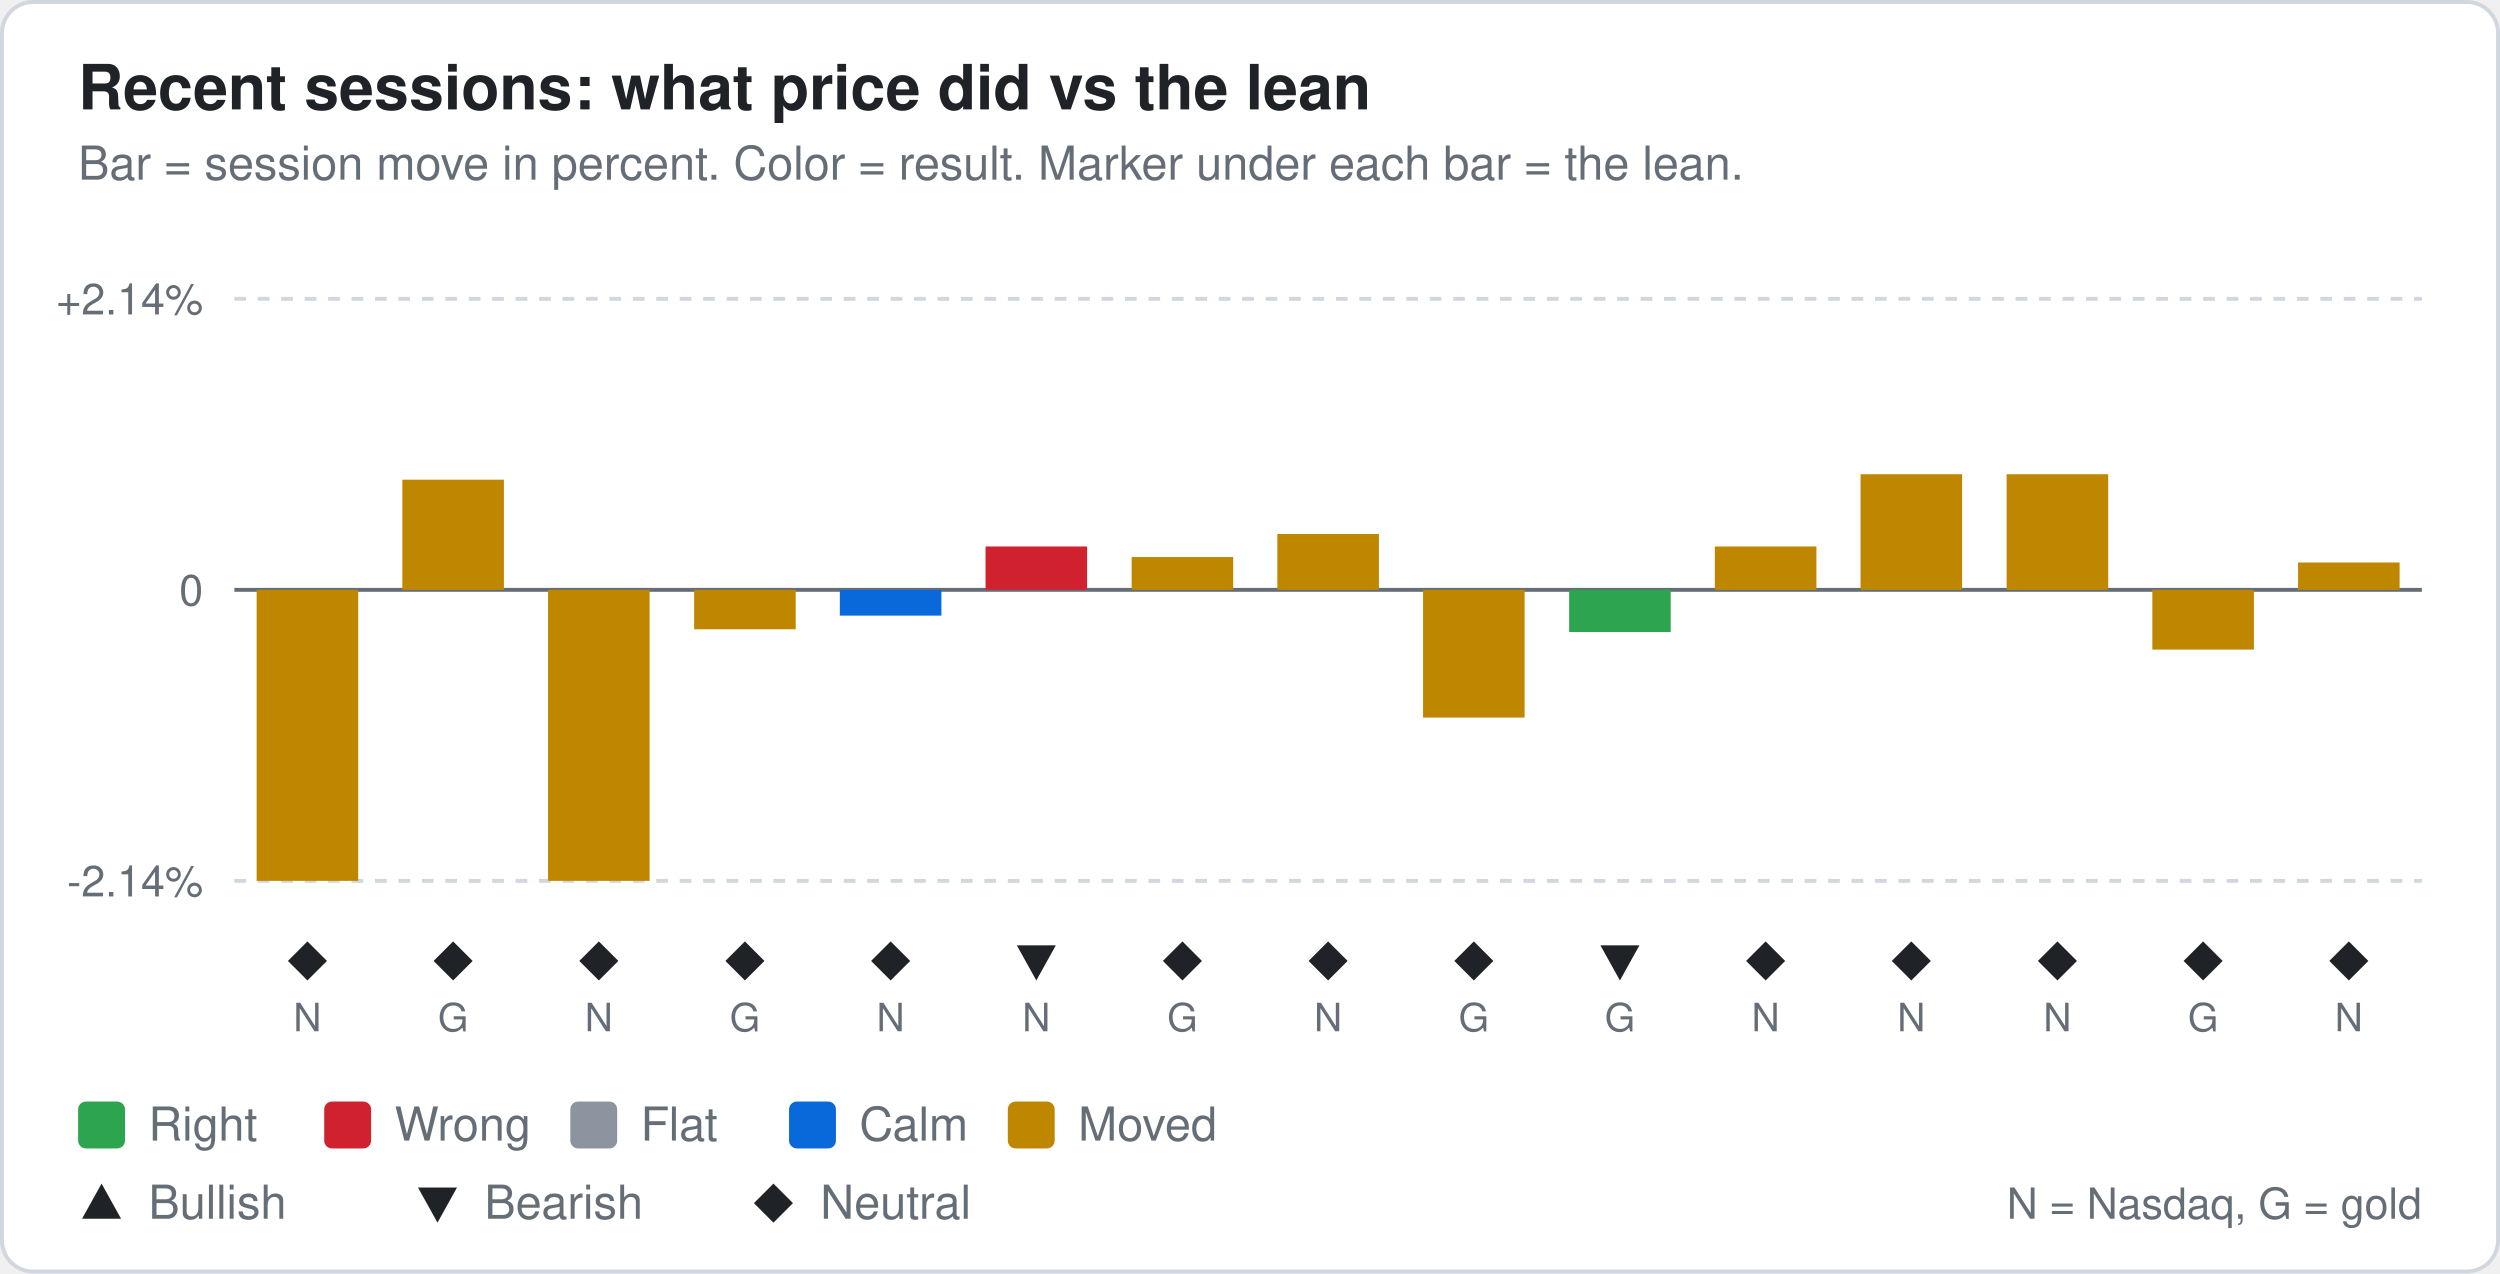
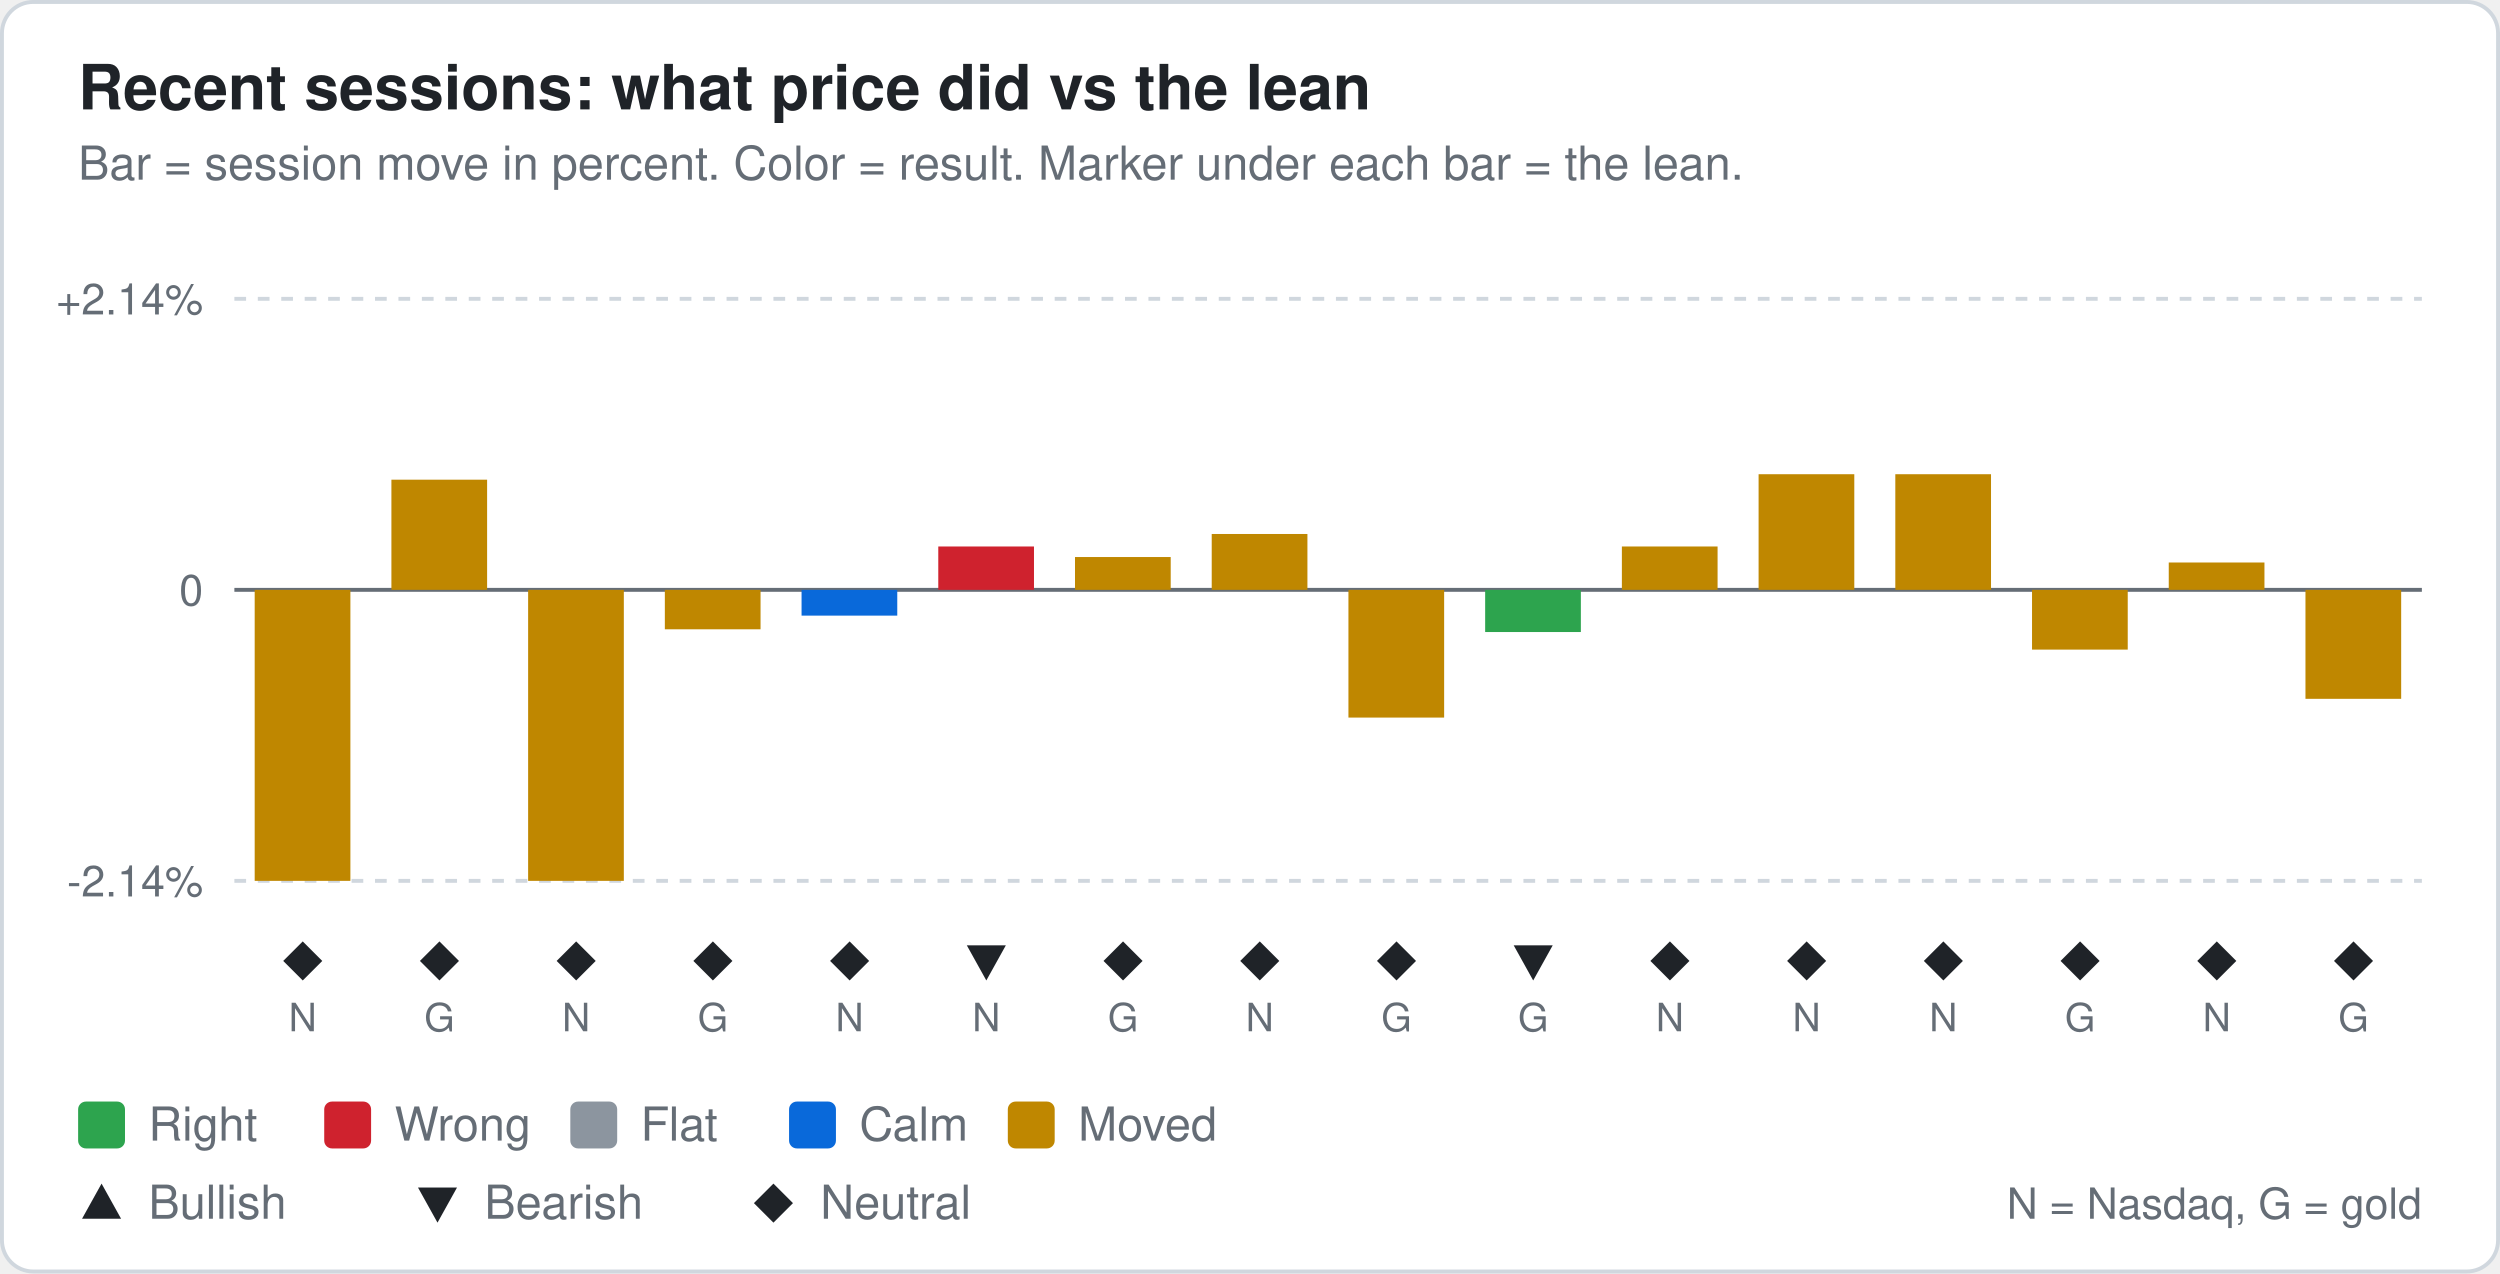
<svg xmlns="http://www.w3.org/2000/svg" width="640" height="326" viewBox="0 0 640 326" font-family="Helvetica, Arial, sans-serif">
  <rect x="0.5" y="0.5" width="639" height="325" rx="8" fill="#ffffff" stroke="#d0d7de" />
  <text x="20" y="28" font-size="16" font-weight="bold" fill="#1f2328">Recent sessions: what price did vs the lean</text>
  <text x="20" y="46" font-size="12" fill="#656d76">Bar = session move in percent. Color = result. Marker under each bar = the lean.</text>
  <line x1="60" y1="151.0" x2="620" y2="151.0" stroke="#656d76" />
  <line x1="60" y1="76.5" x2="620" y2="76.5" stroke="#d0d7de" stroke-dasharray="3 3" />
  <text x="52" y="80.5" font-size="11" text-anchor="end" fill="#656d76">+2.14%</text>
  <line x1="60" y1="225.5" x2="620" y2="225.5" stroke="#d0d7de" stroke-dasharray="3 3" />
  <text x="52" y="229.5" font-size="11" text-anchor="end" fill="#656d76">-2.14%</text>
  <text x="52" y="155.0" font-size="11" text-anchor="end" fill="#656d76">0</text>
-   <rect x="65.7" y="151.0" width="26.0" height="74.5" fill="#bf8700" />
-   <polygon points="78.7,241.0 83.7,246.0 78.7,251.0 73.7,246.0" fill="#1f2328" />
-   <text x="78.7" y="264" font-size="10" text-anchor="middle" fill="#656d76">N</text>
-   <rect x="103.0" y="122.8" width="26.0" height="28.2" fill="#bf8700" />
-   <polygon points="116.0,241.0 121.0,246.0 116.0,251.0 111.0,246.0" fill="#1f2328" />
-   <text x="116.0" y="264" font-size="10" text-anchor="middle" fill="#656d76">G</text>
-   <rect x="140.3" y="151.0" width="26.0" height="74.5" fill="#bf8700" />
-   <polygon points="153.3,241.0 158.3,246.0 153.3,251.0 148.3,246.0" fill="#1f2328" />
-   <text x="153.3" y="264" font-size="10" text-anchor="middle" fill="#656d76">N</text>
-   <rect x="177.7" y="151.0" width="26.0" height="10.1" fill="#bf8700" />
-   <polygon points="190.7,241.0 195.7,246.0 190.7,251.0 185.7,246.0" fill="#1f2328" />
-   <text x="190.7" y="264" font-size="10" text-anchor="middle" fill="#656d76">G</text>
-   <rect x="215.0" y="151.0" width="26.0" height="6.6" fill="#0969da" />
-   <polygon points="228.0,241.0 233.0,246.0 228.0,251.0 223.0,246.0" fill="#1f2328" />
-   <text x="228.0" y="264" font-size="10" text-anchor="middle" fill="#656d76">N</text>
-   <rect x="252.3" y="139.9" width="26.0" height="11.1" fill="#cf222e" />
-   <polygon points="260.3,242.0 270.3,242.0 265.3,251.0" fill="#1f2328" />
-   <text x="265.3" y="264" font-size="10" text-anchor="middle" fill="#656d76">N</text>
-   <rect x="289.7" y="142.6" width="26.0" height="8.4" fill="#bf8700" />
-   <polygon points="302.7,241.0 307.7,246.0 302.7,251.0 297.7,246.0" fill="#1f2328" />
-   <text x="302.7" y="264" font-size="10" text-anchor="middle" fill="#656d76">G</text>
-   <rect x="327.0" y="136.7" width="26.0" height="14.3" fill="#bf8700" />
-   <polygon points="340.0,241.0 345.0,246.0 340.0,251.0 335.0,246.0" fill="#1f2328" />
-   <text x="340.0" y="264" font-size="10" text-anchor="middle" fill="#656d76">N</text>
-   <rect x="364.3" y="151.0" width="26.0" height="32.7" fill="#bf8700" />
-   <polygon points="377.3,241.0 382.3,246.0 377.3,251.0 372.3,246.0" fill="#1f2328" />
-   <text x="377.3" y="264" font-size="10" text-anchor="middle" fill="#656d76">G</text>
-   <rect x="401.7" y="151.0" width="26.0" height="10.8" fill="#2da44e" />
-   <polygon points="409.7,242.0 419.7,242.0 414.7,251.0" fill="#1f2328" />
-   <text x="414.7" y="264" font-size="10" text-anchor="middle" fill="#656d76">G</text>
-   <rect x="439.0" y="139.9" width="26.0" height="11.1" fill="#bf8700" />
-   <polygon points="452.0,241.0 457.0,246.0 452.0,251.0 447.0,246.0" fill="#1f2328" />
-   <text x="452.0" y="264" font-size="10" text-anchor="middle" fill="#656d76">N</text>
-   <rect x="476.3" y="121.4" width="26.0" height="29.6" fill="#bf8700" />
-   <polygon points="489.3,241.0 494.3,246.0 489.3,251.0 484.3,246.0" fill="#1f2328" />
-   <text x="489.3" y="264" font-size="10" text-anchor="middle" fill="#656d76">N</text>
-   <rect x="513.7" y="121.4" width="26.0" height="29.6" fill="#bf8700" />
-   <polygon points="526.7,241.0 531.7,246.0 526.7,251.0 521.7,246.0" fill="#1f2328" />
-   <text x="526.7" y="264" font-size="10" text-anchor="middle" fill="#656d76">N</text>
-   <rect x="551.0" y="151.0" width="26.0" height="15.3" fill="#bf8700" />
-   <polygon points="564.0,241.0 569.0,246.0 564.0,251.0 559.0,246.0" fill="#1f2328" />
-   <text x="564.0" y="264" font-size="10" text-anchor="middle" fill="#656d76">G</text>
-   <rect x="588.3" y="144.0" width="26.0" height="7.0" fill="#bf8700" />
-   <polygon points="601.3,241.0 606.3,246.0 601.3,251.0 596.3,246.0" fill="#1f2328" />
-   <text x="601.3" y="264" font-size="10" text-anchor="middle" fill="#656d76">N</text>
+   <rect x="65.2" y="151.0" width="24.5" height="74.5" fill="#bf8700" />
+   <polygon points="77.5,241.0 82.5,246.0 77.5,251.0 72.5,246.0" fill="#1f2328" />
+   <text x="77.5" y="264" font-size="10" text-anchor="middle" fill="#656d76">N</text>
+   <rect x="100.2" y="122.8" width="24.5" height="28.2" fill="#bf8700" />
+   <polygon points="112.5,241.0 117.5,246.0 112.5,251.0 107.5,246.0" fill="#1f2328" />
+   <text x="112.5" y="264" font-size="10" text-anchor="middle" fill="#656d76">G</text>
+   <rect x="135.2" y="151.0" width="24.5" height="74.5" fill="#bf8700" />
+   <polygon points="147.5,241.0 152.5,246.0 147.5,251.0 142.5,246.0" fill="#1f2328" />
+   <text x="147.5" y="264" font-size="10" text-anchor="middle" fill="#656d76">N</text>
+   <rect x="170.2" y="151.0" width="24.5" height="10.1" fill="#bf8700" />
+   <polygon points="182.5,241.0 187.5,246.0 182.5,251.0 177.5,246.0" fill="#1f2328" />
+   <text x="182.5" y="264" font-size="10" text-anchor="middle" fill="#656d76">G</text>
+   <rect x="205.2" y="151.0" width="24.5" height="6.6" fill="#0969da" />
+   <polygon points="217.5,241.0 222.5,246.0 217.5,251.0 212.5,246.0" fill="#1f2328" />
+   <text x="217.5" y="264" font-size="10" text-anchor="middle" fill="#656d76">N</text>
+   <rect x="240.2" y="139.9" width="24.5" height="11.1" fill="#cf222e" />
+   <polygon points="247.5,242.0 257.5,242.0 252.5,251.0" fill="#1f2328" />
+   <text x="252.5" y="264" font-size="10" text-anchor="middle" fill="#656d76">N</text>
+   <rect x="275.2" y="142.6" width="24.5" height="8.4" fill="#bf8700" />
+   <polygon points="287.5,241.0 292.5,246.0 287.5,251.0 282.5,246.0" fill="#1f2328" />
+   <text x="287.5" y="264" font-size="10" text-anchor="middle" fill="#656d76">G</text>
+   <rect x="310.2" y="136.7" width="24.5" height="14.3" fill="#bf8700" />
+   <polygon points="322.5,241.0 327.5,246.0 322.5,251.0 317.5,246.0" fill="#1f2328" />
+   <text x="322.5" y="264" font-size="10" text-anchor="middle" fill="#656d76">N</text>
+   <rect x="345.2" y="151.0" width="24.5" height="32.7" fill="#bf8700" />
+   <polygon points="357.5,241.0 362.5,246.0 357.5,251.0 352.5,246.0" fill="#1f2328" />
+   <text x="357.5" y="264" font-size="10" text-anchor="middle" fill="#656d76">G</text>
+   <rect x="380.2" y="151.0" width="24.5" height="10.8" fill="#2da44e" />
+   <polygon points="387.5,242.0 397.5,242.0 392.5,251.0" fill="#1f2328" />
+   <text x="392.5" y="264" font-size="10" text-anchor="middle" fill="#656d76">G</text>
+   <rect x="415.2" y="139.9" width="24.5" height="11.1" fill="#bf8700" />
+   <polygon points="427.5,241.0 432.5,246.0 427.5,251.0 422.5,246.0" fill="#1f2328" />
+   <text x="427.5" y="264" font-size="10" text-anchor="middle" fill="#656d76">N</text>
+   <rect x="450.2" y="121.4" width="24.5" height="29.6" fill="#bf8700" />
+   <polygon points="462.5,241.0 467.5,246.0 462.5,251.0 457.5,246.0" fill="#1f2328" />
+   <text x="462.5" y="264" font-size="10" text-anchor="middle" fill="#656d76">N</text>
+   <rect x="485.2" y="121.4" width="24.5" height="29.6" fill="#bf8700" />
+   <polygon points="497.5,241.0 502.5,246.0 497.5,251.0 492.5,246.0" fill="#1f2328" />
+   <text x="497.5" y="264" font-size="10" text-anchor="middle" fill="#656d76">N</text>
+   <rect x="520.2" y="151.0" width="24.5" height="15.3" fill="#bf8700" />
+   <polygon points="532.5,241.0 537.5,246.0 532.5,251.0 527.5,246.0" fill="#1f2328" />
+   <text x="532.5" y="264" font-size="10" text-anchor="middle" fill="#656d76">G</text>
+   <rect x="555.2" y="144.0" width="24.5" height="7.0" fill="#bf8700" />
+   <polygon points="567.5,241.0 572.5,246.0 567.5,251.0 562.5,246.0" fill="#1f2328" />
+   <text x="567.5" y="264" font-size="10" text-anchor="middle" fill="#656d76">N</text>
+   <rect x="590.2" y="151.0" width="24.5" height="27.9" fill="#bf8700" />
+   <polygon points="602.5,241.0 607.5,246.0 602.5,251.0 597.5,246.0" fill="#1f2328" />
+   <text x="602.5" y="264" font-size="10" text-anchor="middle" fill="#656d76">G</text>
  <rect x="20" y="282" width="12" height="12" rx="2" fill="#2da44e" />
  <text x="38" y="292" font-size="12" fill="#656d76">Right</text>
  <rect x="83" y="282" width="12" height="12" rx="2" fill="#cf222e" />
  <text x="101" y="292" font-size="12" fill="#656d76">Wrong</text>
  <rect x="146" y="282" width="12" height="12" rx="2" fill="#8c959f" />
  <text x="164" y="292" font-size="12" fill="#656d76">Flat</text>
  <rect x="202" y="282" width="12" height="12" rx="2" fill="#0969da" />
  <text x="220" y="292" font-size="12" fill="#656d76">Calm</text>
  <rect x="258" y="282" width="12" height="12" rx="2" fill="#bf8700" />
  <text x="276" y="292" font-size="12" fill="#656d76">Moved</text>
  <polygon points="26.0,303.0 21.0,312.0 31.0,312.0" fill="#1f2328" />
  <text x="38" y="312" font-size="12" fill="#656d76">Bullish</text>
  <polygon points="107.0,304.0 117.0,304.0 112.0,313.0" fill="#1f2328" />
  <text x="124" y="312" font-size="12" fill="#656d76">Bearish</text>
  <polygon points="198.0,303.0 203.0,308.0 198.0,313.0 193.0,308.0" fill="#1f2328" />
  <text x="210" y="312" font-size="12" fill="#656d76">Neutral</text>
  <text x="620" y="312" font-size="11" text-anchor="end" fill="#656d76">N = Nasdaq, G = gold</text>
</svg>
